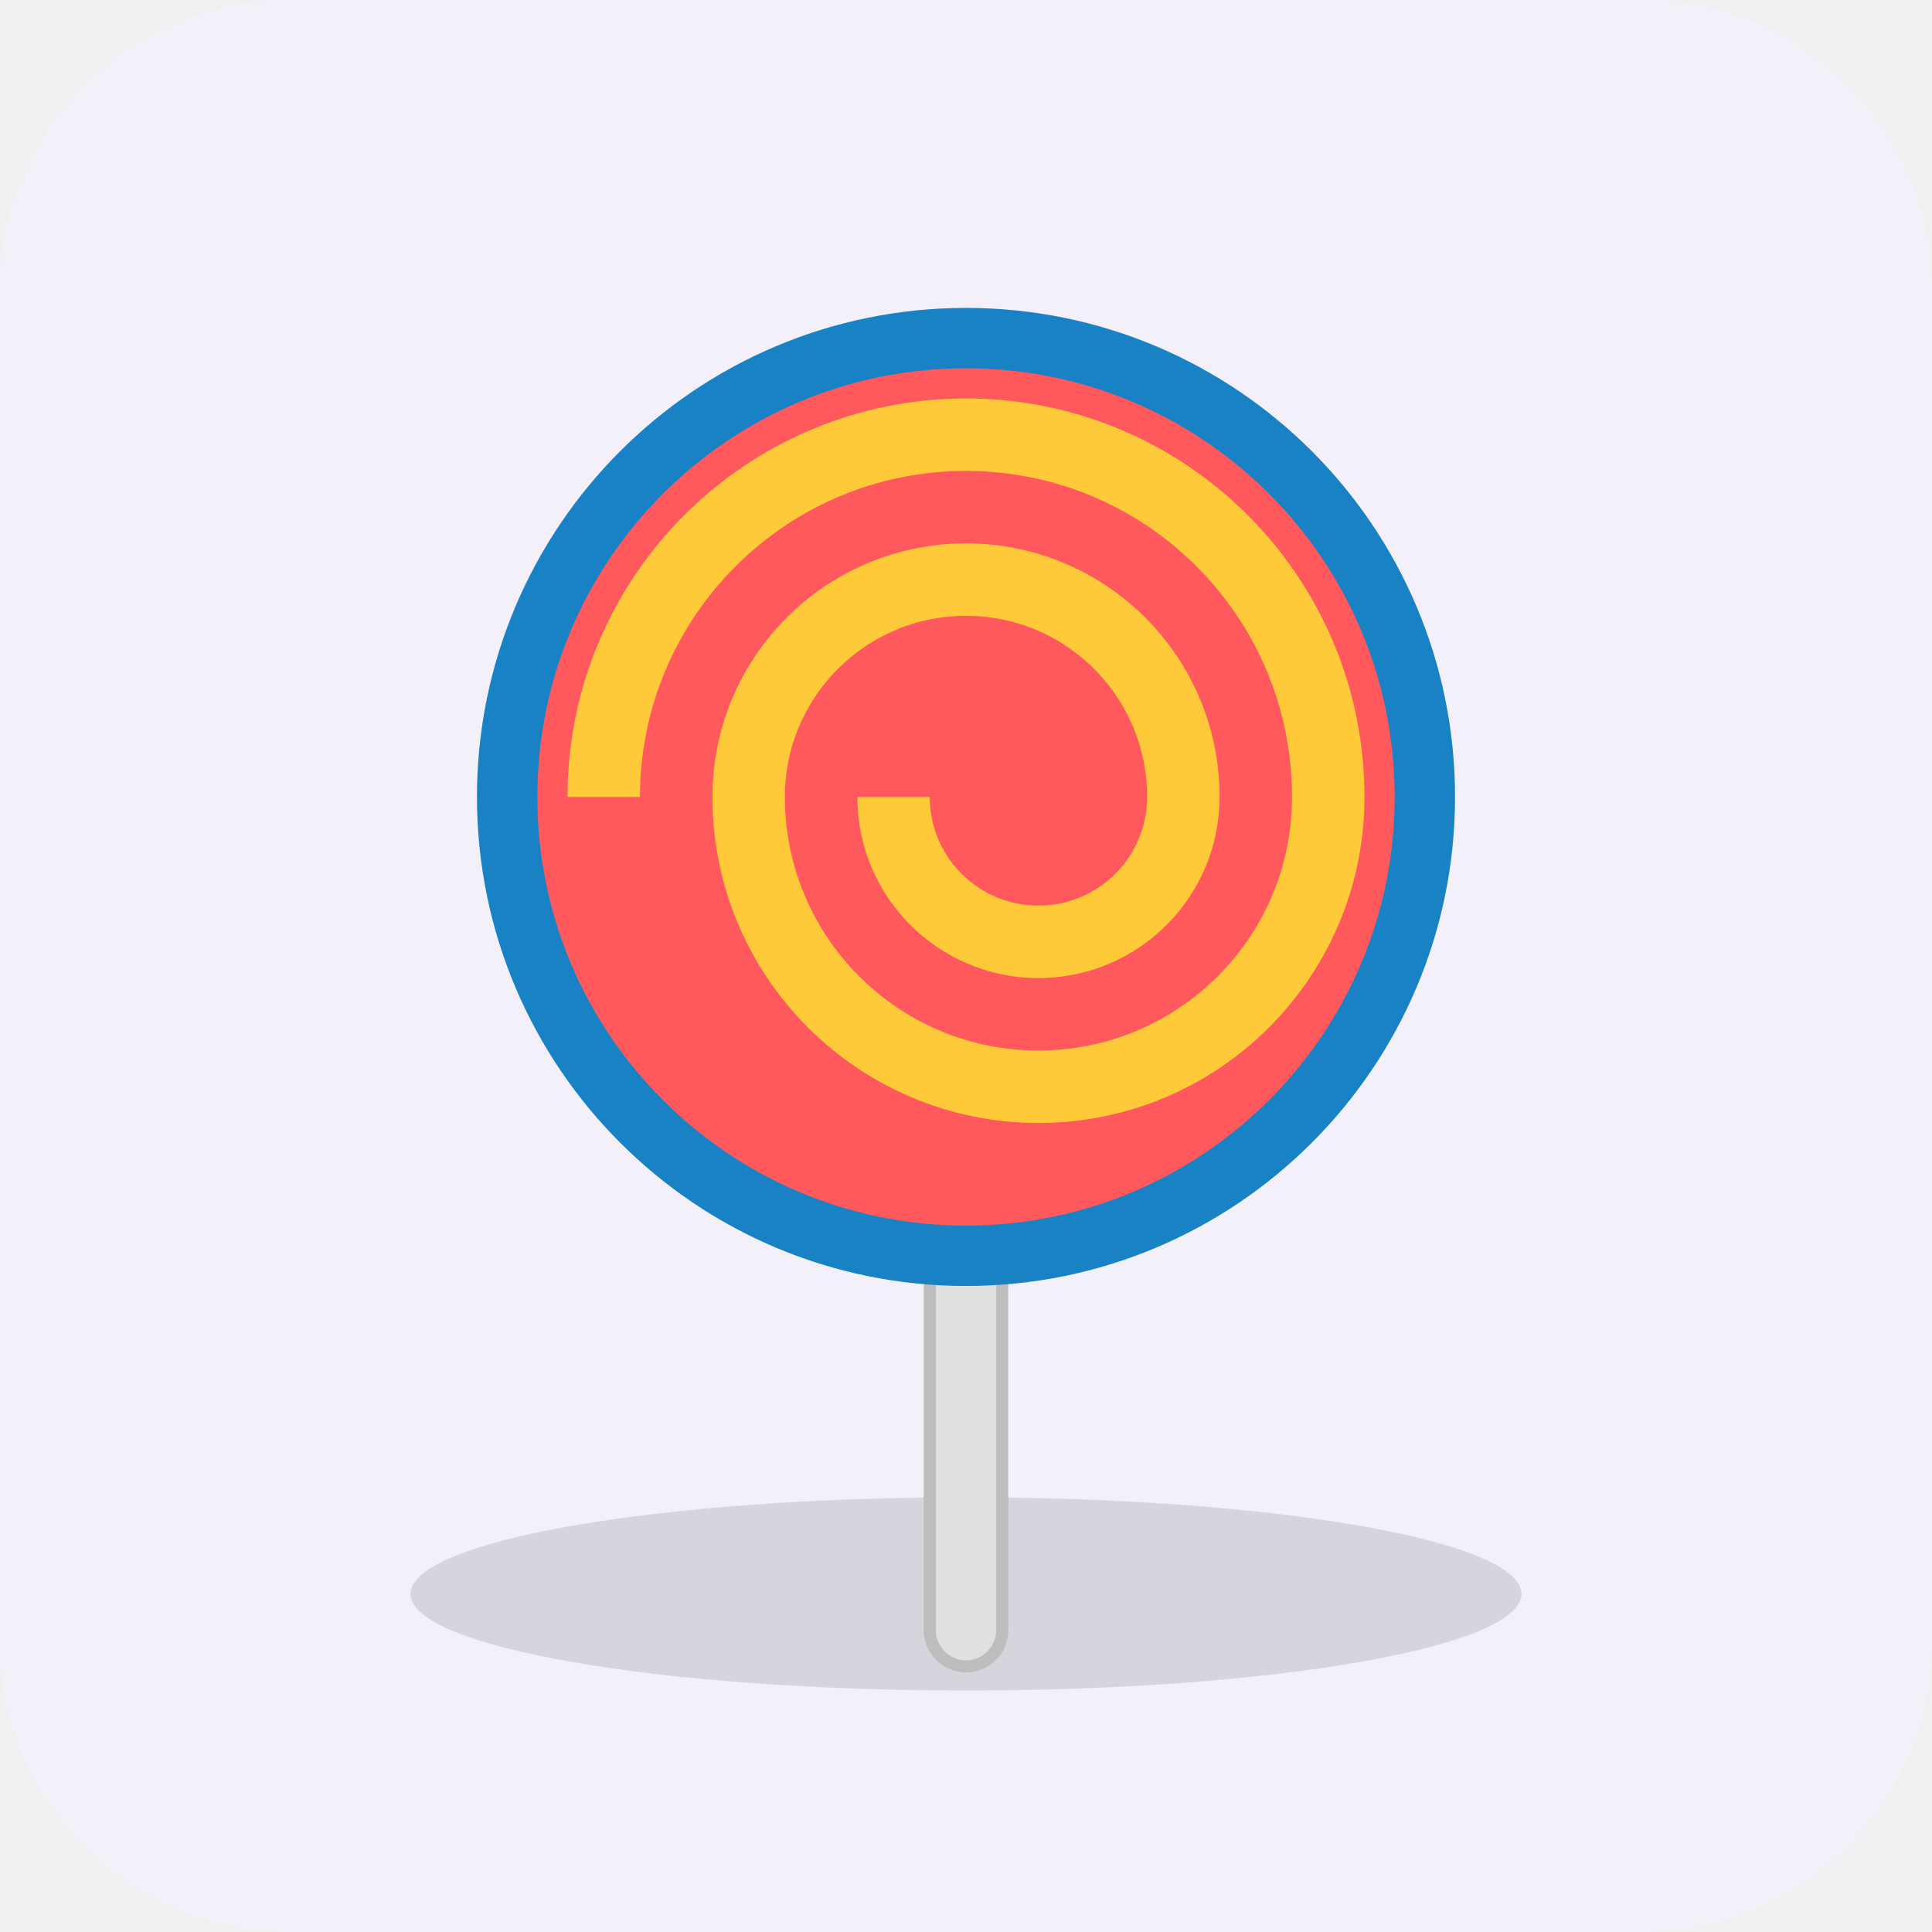
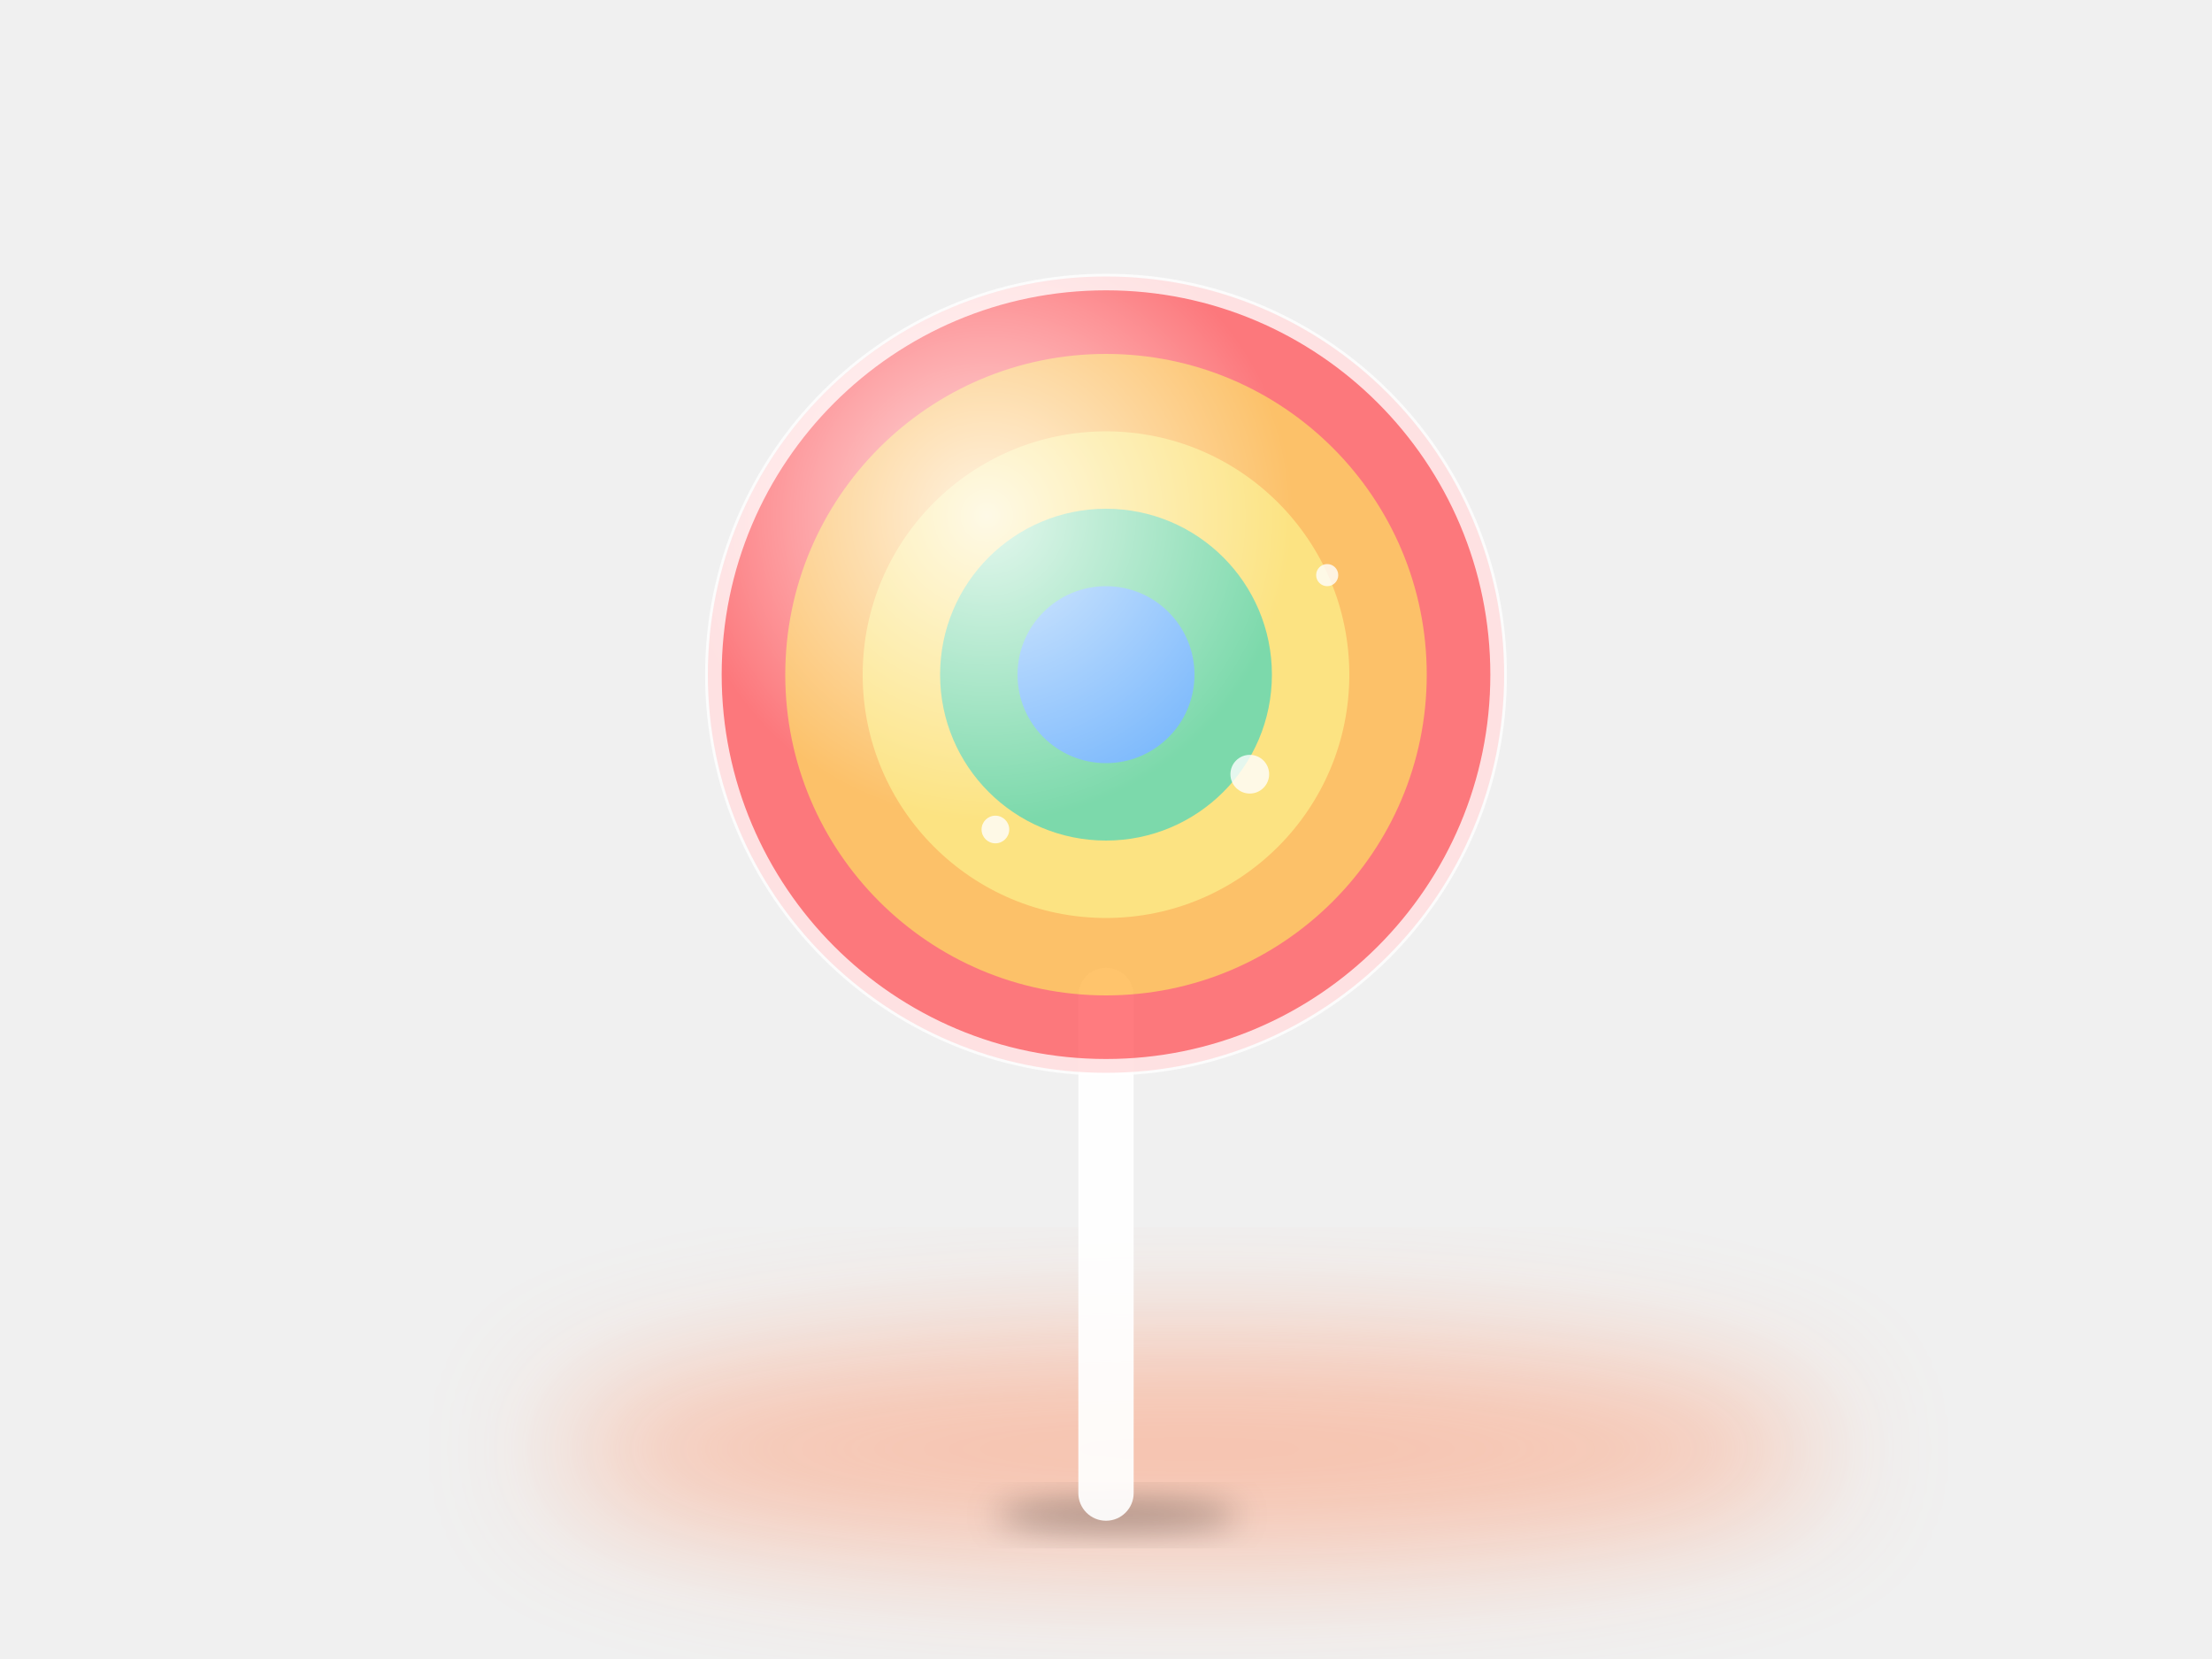
- <svg xmlns="http://www.w3.org/2000/svg" viewBox="0 0 160 160" role="img">
-   <rect width="160" height="160" rx="24" fill="#f3f0fa" />
-   <ellipse cx="80" cy="132" rx="46" ry="8" fill="#000" opacity=".12" />
-   <rect x="77" y="94" width="6" height="44" rx="3" fill="#e0e0e0" stroke="#bdbdbd" />
-   <circle cx="80" cy="66" r="38" fill="#ff595e" />
-   <path d="M80 66m-30 0a30 30 0 0 1 60 0a24 24 0 0 1-48 0a18 18 0 0 1 36 0a12 12 0 0 1-24 0" stroke="#ffca3a" stroke-width="6" fill="none" />
-   <circle cx="80" cy="66" r="38" fill="none" stroke="#1982c4" stroke-width="5" />
+ <svg xmlns="http://www.w3.org/2000/svg" viewBox="0 0 400 300" role="img">
+   <defs>
+     <radialGradient id="l" cx="35%" cy="30%" r="70%">
+       <stop offset="0" stop-color="#fff" stop-opacity=".8" />
+       <stop offset=".55" stop-color="#fff" stop-opacity="0" />
+     </radialGradient>
+     <filter id="g" x="-50%" y="-50%" width="200%" height="200%">
+       <feGaussianBlur stdDeviation="12" />
+     </filter>
+     <filter id="c" x="-50%" y="-50%" width="200%" height="200%">
+       <feGaussianBlur stdDeviation="3" />
+     </filter>
+   </defs>
+   <ellipse cx="215" cy="262" rx="115" ry="20" fill="#FF8A5C" opacity=".45" filter="url(#g)" />
+   <ellipse cx="202" cy="274" rx="22" ry="3" fill="#000" opacity=".3" filter="url(#c)" />
+   <rect x="195" y="175" width="10" height="100" rx="5" fill="#FFFFFF" opacity=".92" />
+   <g opacity=".8">
+     <circle cx="200" cy="122" r="72" fill="#FF5A5F" />
+     <circle cx="200" cy="122" r="58" fill="#FFB547" />
+     <circle cx="200" cy="122" r="44" fill="#FFE066" />
+     <circle cx="200" cy="122" r="30" fill="#5FD39A" />
+     <circle cx="200" cy="122" r="16" fill="#5AA9FF" />
+   </g>
+   <circle cx="200" cy="122" r="72" fill="url(#l)" />
+   <circle cx="200" cy="122" r="71" fill="none" stroke="#fff" stroke-width="3" opacity=".78" />
+   <g fill="#fff" opacity=".8">
+     <circle cx="226" cy="140" r="3.5" />
+     <circle cx="180" cy="150" r="2.5" />
+     <circle cx="240" cy="104" r="2" />
+   </g>
</svg>
